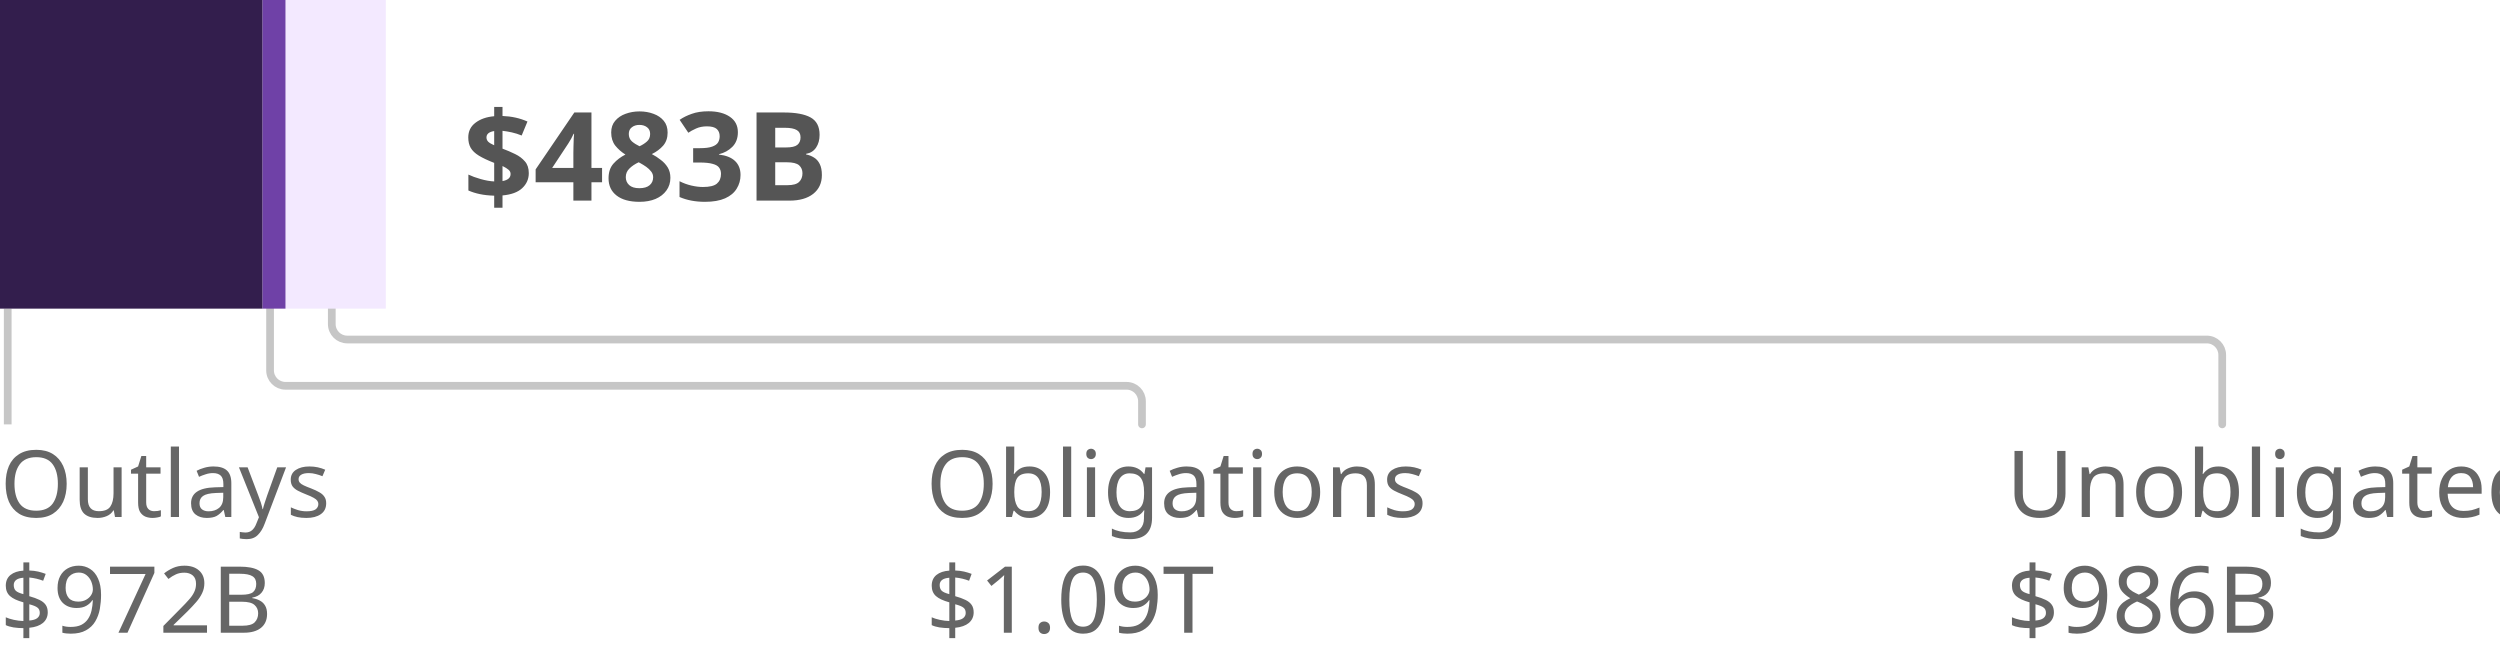
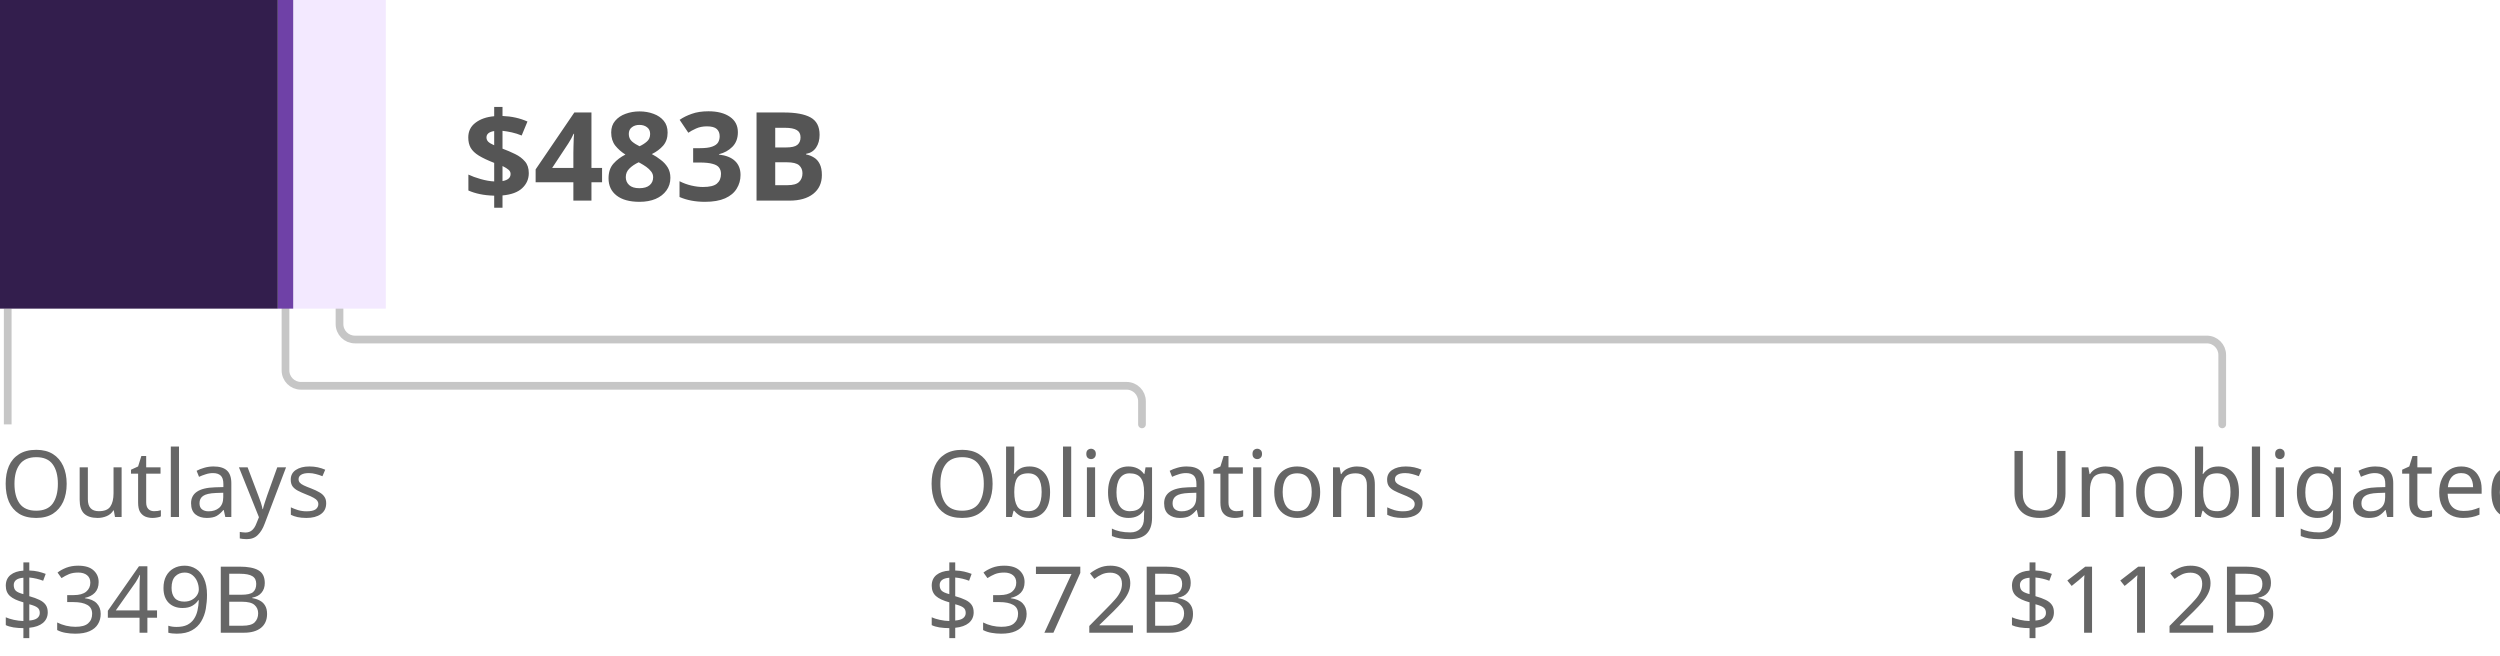
- <svg xmlns="http://www.w3.org/2000/svg" class="lawTotal" aria-labelledby="phase35total-desc" role="img" width="324px" height="85px" viewBox="0 0 324 85" version="1.1">
+ <svg xmlns="http://www.w3.org/2000/svg" width="324px" height="85px" viewBox="0 0 324 85" version="1.1">
  <g id="Viz-3-(v2)" stroke="none" stroke-width="1" fill="none" fill-rule="evenodd">
    <g id="Viz-3---SVG-Export-Mobile" transform="translate(-37, -1530)">
      <g id="Group-3" transform="translate(15, 128)">
        <g id="07.-phase-3.5-total" transform="translate(22, 1402)">
-           <text id="Outlays-$972B" font-family="SourceSansPro-SemiBold, Source Sans Pro" font-size="12" font-weight="500" fill="#666666">
+           <text id="Outlays-$349B" font-family="SourceSansPro-SemiBold, Source Sans Pro" font-size="12" font-weight="500" fill="#666666">
            <tspan x="0" y="67">Outlays</tspan>
            <tspan x="39.648" y="67" font-family="SourceSansPro-Regular, Source Sans Pro" font-weight="normal" />
-             <tspan x="0" y="82" font-family="SourceSansPro-Regular, Source Sans Pro" font-weight="normal">$972B</tspan>
+             <tspan x="0" y="82" font-family="SourceSansPro-Regular, Source Sans Pro" font-weight="normal">$349B</tspan>
          </text>
-           <text id="Obligations-$1.09T" font-family="SourceSansPro-SemiBold, Source Sans Pro" font-size="12" font-weight="500" fill="#666666">
+           <text id="Obligations-$372B" font-family="SourceSansPro-SemiBold, Source Sans Pro" font-size="12" font-weight="500" fill="#666666">
            <tspan x="120" y="67">Obligations</tspan>
            <tspan x="179.22" y="67" font-family="SourceSansPro-Regular, Source Sans Pro" font-weight="normal" />
-             <tspan x="120" y="82" font-family="SourceSansPro-Regular, Source Sans Pro" font-weight="normal">$1.09T</tspan>
+             <tspan x="120" y="82" font-family="SourceSansPro-Regular, Source Sans Pro" font-weight="normal">$372B</tspan>
          </text>
-           <text id="Unobligated-$986B" font-family="SourceSansPro-SemiBold, Source Sans Pro" font-size="12" font-weight="500" fill="#666666">
+           <text id="Unobligated-$112B" font-family="SourceSansPro-SemiBold, Source Sans Pro" font-size="12" font-weight="500" fill="#666666">
            <tspan x="260" y="67">Unobligated</tspan>
-             <tspan x="260" y="82" font-family="SourceSansPro-Regular, Source Sans Pro" font-weight="normal">$986B</tspan>
+             <tspan x="260" y="82" font-family="SourceSansPro-Regular, Source Sans Pro" font-weight="normal">$112B</tspan>
          </text>
          <line x1="1" y1="40" x2="1" y2="55" id="Line" stroke="#C6C6C6" />
-           <path d="M148,40 L148,43 C148,44.105 147.105,45 146,45 L37,45 C35.895,45 35,45.895 35,47 L35,55 L35,55" id="Line-Copy-9" stroke="#C6C6C6" stroke-linecap="round" transform="translate(91.5, 47.5) scale(1, -1) translate(-91.5, -47.5) " />
-           <path d="M288,40 L288,49 C288,50.105 287.105,51 286,51 L45,51 C43.895,51 43,51.895 43,53 L43,55 L43,55" id="Line-Copy-10" stroke="#C6C6C6" stroke-linecap="round" transform="translate(165.5, 47.5) scale(1, -1) translate(-165.5, -47.5) " />
-           <rect id="unobligated" fill="#F3E9FF" x="37" y="0" width="13" height="40" />
-           <rect id="obligated" fill="#6F41A7" x="34" y="0" width="3" height="40" />
-           <rect id="outlays" fill="#331E4D" x="0" y="0" width="34" height="40" />
+           <path d="M148,40 L148,43 C148,44.105 147.105,45 146,45 L39,45 C37.895,45 37,45.895 37,47 L37,55 L37,55" id="Line-Copy-9" stroke="#C6C6C6" stroke-linecap="round" transform="translate(92.5, 47.5) scale(1, -1) translate(-92.5, -47.5) " />
+           <path d="M288,40 L288,49 C288,50.105 287.105,51 286,51 L46,51 C44.895,51 44,51.895 44,53 L44,55 L44,55" id="Line-Copy-10" stroke="#C6C6C6" stroke-linecap="round" transform="translate(166, 47.5) scale(1, -1) translate(-166, -47.5) " />
+           <rect id="unobligated" fill="#F3E9FF" x="38" y="0" width="12" height="40" />
+           <rect id="obligated" fill="#6F41A7" x="36" y="0" width="2" height="40" />
+           <rect id="outlays" fill="#331E4D" x="0" y="0" width="36" height="40" />
          <text id="$483B" font-family="SourceSansPro-Bold, Source Sans Pro" font-size="16" font-weight="bold" fill="#555555">
            <tspan x="60" y="26">$483B</tspan>
          </text>
        </g>
      </g>
    </g>
  </g>
</svg>
